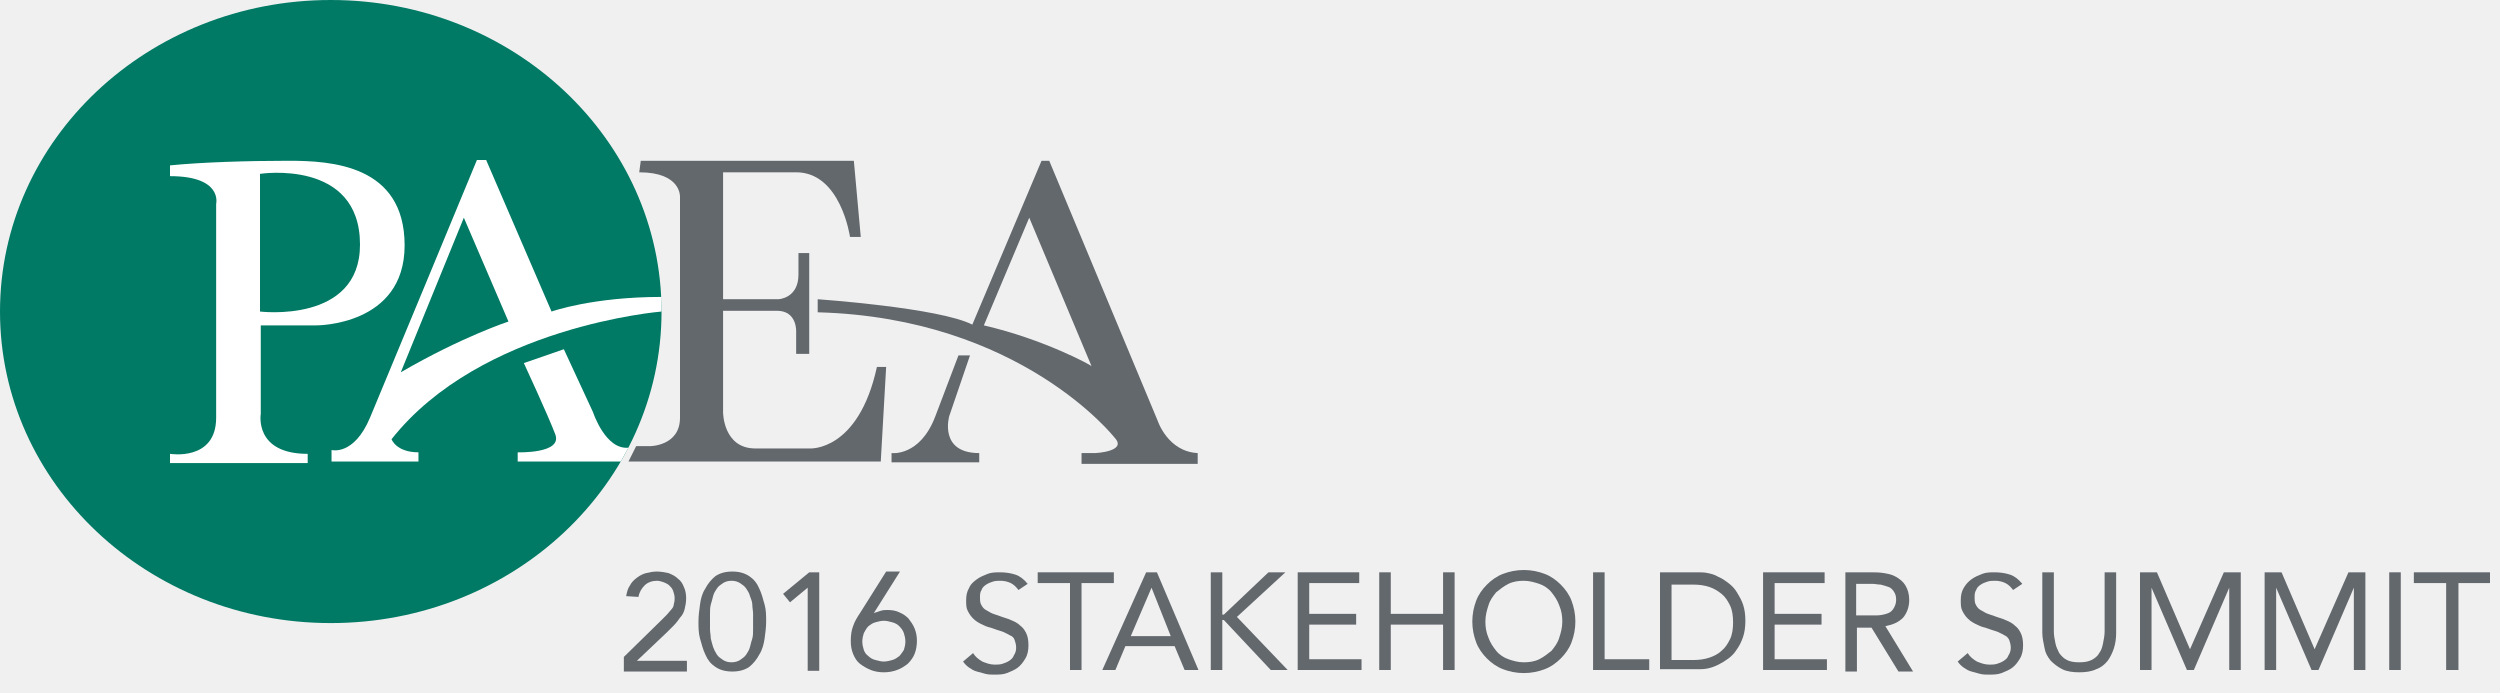
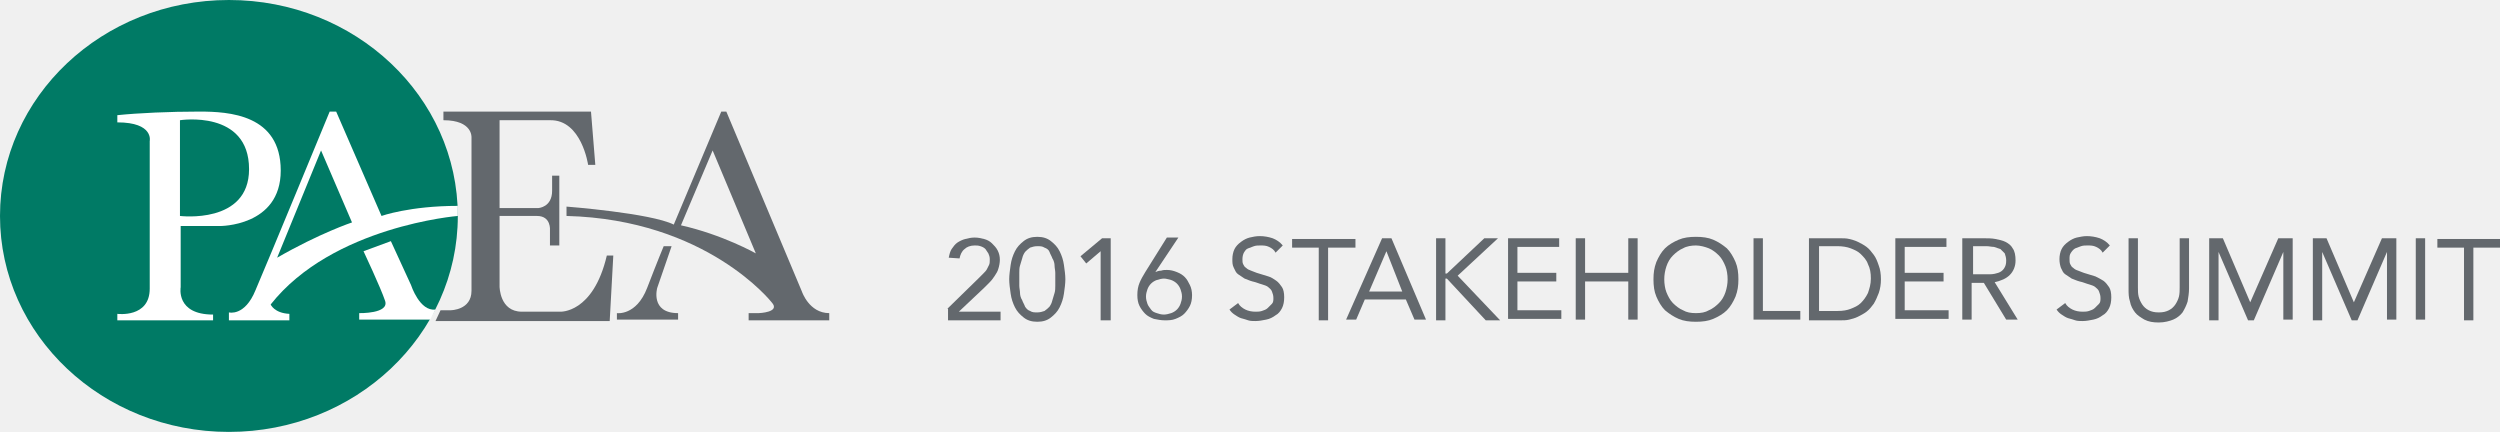
- <svg xmlns="http://www.w3.org/2000/svg" version="1.1" id="Layer_1" x="0px" y="0px" viewBox="-49 88.9 325 90" enable-background="new -49 88.9 325 90" xml:space="preserve">
+ <svg xmlns="http://www.w3.org/2000/svg" version="1.1" x="0px" y="0px" width="347.3px" height="60px" viewBox="0 0 347.3 60" enable-background="new 0 0 347.3 60" xml:space="preserve">
+   <defs>
+ </defs>
  <g>
-     <ellipse fill="#007A65" cx="-6" cy="129.4" rx="43" ry="40.5" />
-     <path fill="#FFFFFF" d="M-11.5,109.8c-5.5,0-11.4,0.2-15.4,0.6v1.4c6.9,0,6,3.6,6,3.6s0,22.1,0,27.8s-6,4.7-6,4.7v1.2H-9v-1.2   c-7,0-6.1-5.2-6.1-5.2v-11.5h7.2c0,0,11.5,0.1,11.5-10.4S-6,109.8-11.5,109.8z M-15.2,129.4v-17.9c0,0,13-2,13,9.2   C-2.2,131-15.2,129.4-15.2,129.4z" />
    <g>
-       <path fill="#FFFFFF" d="M1.9,146C13.5,131.3,37,129.4,37,129.4v-1.9c-9,0-14.3,1.9-14.3,1.9l-8.5-19.7H13c0,0-11.8,28.5-13.9,33.5    s-5,4.2-5,4.2v1.5H5.4v-1.2C2.5,147.7,1.9,146,1.9,146z M11.3,117.2l5.8,13.5c0,0-6.1,2-14,6.6L11.3,117.2z" />
-       <path fill="#FFFFFF" d="M28.1,142.5l-3.8-8.2l-5.2,1.8c0,0,3.2,6.9,4.1,9.3c0.9,2.5-4.9,2.3-4.9,2.3v1.2h13.4l1-1.8    C29.7,147.4,28.1,142.5,28.1,142.5z" />
+       <g>
+         <ellipse fill="#007A65" cx="31.8" cy="30" rx="31.8" ry="30" />
+         <path fill="#FFFFFF" d="M27.7,15.5c-4.1,0-8.5,0.2-11.4,0.5v1c5.1,0,4.5,2.6,4.5,2.6s0,16.4,0,20.5s-4.5,3.5-4.5,3.5v0.9h13.3     v-0.8c-5.2,0-4.5-3.8-4.5-3.8v-8.5l5.4,0c0,0,8.5,0.1,8.5-7.7S31.8,15.5,27.7,15.5z M25,30V16.7c0,0,9.6-1.5,9.6,6.8     C34.6,31.2,25,30,25,30z" />
+         <g>
+           <path fill="#FFFFFF" d="M37.6,42.3c8.6-10.9,26-12.3,26-12.3l0-1.4C56.9,28.6,53,30,53,30l-6.3-14.5h-0.9      c0,0-8.7,21.1-10.3,24.8c-1.5,3.7-3.7,3.1-3.7,3.1v1.1h8.4v-0.9C38.1,43.5,37.6,42.3,37.6,42.3z M44.6,20.9l4.3,10      c0,0-4.5,1.5-10.4,4.9L44.6,20.9z" />
+           <path fill="#FFFFFF" d="M57.1,39.6l-2.8-6.1l-3.8,1.4c0,0,2.4,5.1,3,6.9c0.6,1.8-3.6,1.7-3.6,1.7v0.9h9.9l0.7-1.4      C58.3,43.3,57.1,39.6,57.1,39.6z" />
+         </g>
+         <path fill="#63686D" d="M61.6,15.5h20.5l0.6,7.4h-1c0,0-0.9-6.3-5.3-6.2h-7v12.2h5.4c0,0,1.9-0.1,1.9-2.4v-2.1h1v9.7h-1.3V32     c0,0,0.2-2-1.8-2s-5.2,0-5.2,0v9.8c0,0,0,3.5,3.1,3.5c3.1,0,5.3,0,5.3,0s4.6,0.3,6.5-7.8h0.9l-0.5,9.1H60.5l0.7-1.5h1.4     c0,0,2.9,0,2.9-2.7s0-21.3,0-21.3s0.2-2.4-3.9-2.4L61.6,15.5z" />
+         <path fill="#63686D" d="M111.4,40.5l-10.5-25h-0.7l-6.6,15.7c-3.2-1.6-14.9-2.5-14.9-2.5V30c19.5,0.5,28.5,12,28.5,12     c1.3,1.4-1.8,1.5-1.8,1.5H104v1h11.2v-1C112.4,43.5,111.4,40.5,111.4,40.5z M94.6,31.3L99,20.9l6,14.3     C105,35.2,100.4,32.6,94.6,31.3z" />
+         <path fill="#63686D" d="M92.2,34.2h1.1l-2,5.8c0,0-1,3.5,2.9,3.5v0.9h-8.5v-0.9c0,0,2.7,0.4,4.2-3.5S92.2,34.2,92.2,34.2z" />
+       </g>
    </g>
-     <path fill="#63686D" d="M34.3,109.8H62l0.9,9.9h-1.4c0,0-1.2-8.5-7.1-8.4H45v16.5h7.2c0,0,2.6-0.1,2.6-3.2v-2.8h1.4v13.1h-1.7v-2.8   c0,0,0.2-2.8-2.5-2.8s-7,0-7,0v13.2c0,0,0,4.7,4.2,4.7s7.1,0,7.1,0s6.3,0.4,8.7-10.6h1.2l-0.7,12.3H32.7l1-2h1.8c0,0,3.9,0,3.9-3.7   c0-3.7,0-28.7,0-28.7s0.2-3.2-5.3-3.2L34.3,109.8z" />
-     <path fill="#63686D" d="M101.5,143.6l-14.1-33.8h-1l-9,21.3c-4.3-2.2-20.1-3.3-20.1-3.3v1.7c26.4,0.7,38.6,16.3,38.6,16.3   c1.7,1.8-2.5,2-2.5,2h-1.8v1.4h15.1v-1.4C102.8,147.6,101.5,143.6,101.5,143.6z M78.9,131.2l5.9-14l8.1,19.3   C92.9,136.4,86.7,133,78.9,131.2z" />
-     <path fill="#63686D" d="M75.6,135.1h1.5l-2.7,7.9c0,0-1.4,4.8,3.9,4.8v1.2H66.9v-1.2c0,0,3.7,0.5,5.7-4.8   C74.6,137.7,75.6,135.1,75.6,135.1z" />
-   </g>
-   <g>
-     <path fill="#63686D" d="M32.1,174.3l4.8-4.7c0.3-0.3,0.6-0.6,0.8-0.8c0.2-0.2,0.4-0.5,0.6-0.7c0.2-0.2,0.3-0.5,0.3-0.7   c0.1-0.3,0.1-0.5,0.1-0.8c0-0.3-0.1-0.6-0.2-0.9c-0.1-0.3-0.3-0.5-0.5-0.7s-0.5-0.3-0.7-0.4c-0.3-0.1-0.6-0.2-0.9-0.2   c-0.6,0-1.2,0.2-1.6,0.6c-0.4,0.4-0.7,0.9-0.8,1.5l-1.6-0.1c0.1-0.5,0.2-1,0.5-1.4c0.2-0.4,0.5-0.7,0.9-1c0.4-0.3,0.8-0.5,1.2-0.6   c0.4-0.1,0.9-0.2,1.4-0.2c0.5,0,1,0.1,1.5,0.2c0.5,0.2,0.9,0.4,1.2,0.7c0.4,0.3,0.6,0.6,0.8,1.1c0.2,0.4,0.3,0.9,0.3,1.5   c0,0.5-0.1,1-0.2,1.4c-0.1,0.4-0.3,0.8-0.6,1.1c-0.2,0.3-0.5,0.7-0.8,1c-0.3,0.3-0.6,0.6-0.9,0.9l-3.9,3.7v0h6.5v1.4h-8.2V174.3z" />
-     <path fill="#63686D" d="M41.8,169.7c0-0.7,0.1-1.5,0.2-2.2c0.1-0.8,0.3-1.5,0.7-2.1c0.3-0.6,0.8-1.2,1.3-1.6   c0.6-0.4,1.3-0.6,2.2-0.6s1.6,0.2,2.2,0.6c0.6,0.4,1,0.9,1.3,1.6c0.3,0.6,0.5,1.4,0.7,2.1s0.2,1.5,0.2,2.2s-0.1,1.5-0.2,2.2   s-0.3,1.5-0.7,2.1c-0.3,0.6-0.8,1.2-1.3,1.6c-0.6,0.4-1.3,0.6-2.2,0.6s-1.6-0.2-2.2-0.6c-0.6-0.4-1-0.9-1.3-1.6   c-0.3-0.6-0.5-1.4-0.7-2.1C41.8,171.2,41.8,170.4,41.8,169.7z M43.3,169.7c0,0.3,0,0.7,0,1c0,0.4,0.1,0.8,0.1,1.2   c0.1,0.4,0.2,0.8,0.3,1.1s0.3,0.7,0.5,1c0.2,0.3,0.5,0.5,0.8,0.7s0.7,0.3,1.1,0.3s0.8-0.1,1.1-0.3c0.3-0.2,0.6-0.4,0.8-0.7   s0.4-0.6,0.5-1s0.2-0.8,0.3-1.1s0.1-0.8,0.1-1.2c0-0.4,0-0.7,0-1s0-0.7,0-1c0-0.4-0.1-0.8-0.1-1.2s-0.2-0.8-0.3-1.1   c-0.1-0.4-0.3-0.7-0.5-1s-0.5-0.5-0.8-0.7c-0.3-0.2-0.7-0.3-1.1-0.3s-0.8,0.1-1.1,0.3s-0.6,0.4-0.8,0.7c-0.2,0.3-0.4,0.6-0.5,1   c-0.1,0.4-0.2,0.8-0.3,1.1c-0.1,0.4-0.1,0.8-0.1,1.2C43.3,169,43.3,169.4,43.3,169.7z" />
-     <path fill="#63686D" d="M57.5,176.1H56v-10.8h0l-2.3,1.9l-0.9-1.1l3.4-2.8h1.3V176.1z" />
-     <path fill="#63686D" d="M64.6,168.6L64.6,168.6c0.3-0.1,0.6-0.2,0.9-0.3c0.3-0.1,0.6-0.1,0.9-0.1c0.6,0,1.1,0.1,1.5,0.3   c0.5,0.2,0.9,0.5,1.2,0.8c0.3,0.4,0.6,0.8,0.8,1.3c0.2,0.5,0.3,1,0.3,1.6c0,0.6-0.1,1.2-0.3,1.7c-0.2,0.5-0.5,0.9-0.9,1.3   c-0.4,0.3-0.8,0.6-1.4,0.8c-0.5,0.2-1.1,0.3-1.7,0.3c-0.6,0-1.2-0.1-1.7-0.3c-0.5-0.2-1-0.5-1.4-0.8c-0.4-0.3-0.7-0.8-0.9-1.3   s-0.3-1-0.3-1.7c0-0.7,0.1-1.4,0.3-1.9c0.2-0.6,0.5-1.1,0.9-1.7l3.4-5.4H68L64.6,168.6z M65.9,169.6c-0.4,0-0.7,0.1-1.1,0.2   s-0.6,0.3-0.9,0.5c-0.2,0.2-0.4,0.5-0.6,0.9c-0.1,0.3-0.2,0.7-0.2,1.1c0,0.4,0.1,0.8,0.2,1.1c0.1,0.3,0.3,0.6,0.6,0.8   c0.2,0.2,0.5,0.4,0.9,0.5s0.7,0.2,1.1,0.2c0.4,0,0.7-0.1,1.1-0.2s0.6-0.3,0.9-0.5c0.2-0.2,0.4-0.5,0.6-0.8c0.1-0.3,0.2-0.7,0.2-1.1   c0-0.4-0.1-0.8-0.2-1.1c-0.1-0.3-0.3-0.6-0.6-0.9c-0.2-0.2-0.5-0.4-0.9-0.5S66.3,169.6,65.9,169.6z" />
-     <path fill="#63686D" d="M83.4,165.6c-0.3-0.4-0.6-0.7-1-0.9c-0.4-0.2-0.9-0.3-1.3-0.3c-0.3,0-0.7,0-1,0.1c-0.3,0.1-0.6,0.2-0.9,0.4   c-0.3,0.2-0.5,0.4-0.6,0.7c-0.2,0.3-0.2,0.6-0.2,1c0,0.3,0,0.5,0.1,0.8c0.1,0.2,0.2,0.4,0.4,0.6s0.5,0.3,0.8,0.5   c0.3,0.2,0.8,0.3,1.3,0.5c0.5,0.2,1,0.3,1.4,0.5c0.5,0.2,0.9,0.4,1.2,0.7c0.4,0.3,0.6,0.6,0.8,1s0.3,0.9,0.3,1.6   c0,0.6-0.1,1.2-0.4,1.7s-0.6,0.9-1,1.2c-0.4,0.3-0.9,0.5-1.4,0.7c-0.5,0.2-1.1,0.2-1.7,0.2c-0.4,0-0.7,0-1.1-0.1   c-0.4-0.1-0.7-0.2-1.1-0.3s-0.7-0.3-1-0.5c-0.3-0.2-0.6-0.5-0.8-0.8l1.3-1.1c0.3,0.5,0.7,0.8,1.2,1.1c0.5,0.2,1,0.4,1.6,0.4   c0.3,0,0.7,0,1-0.1c0.3-0.1,0.6-0.2,0.9-0.4c0.3-0.2,0.5-0.4,0.6-0.7c0.2-0.3,0.3-0.6,0.3-1c0-0.4-0.1-0.7-0.2-1s-0.3-0.5-0.6-0.6   c-0.3-0.2-0.6-0.3-1-0.5c-0.4-0.1-0.9-0.3-1.5-0.5c-0.5-0.1-0.9-0.3-1.3-0.5c-0.4-0.2-0.7-0.4-1-0.7c-0.3-0.3-0.5-0.6-0.7-1   s-0.2-0.8-0.2-1.4c0-0.6,0.1-1.1,0.4-1.6c0.2-0.5,0.6-0.8,1-1.1c0.4-0.3,0.9-0.5,1.4-0.7c0.5-0.2,1.1-0.2,1.6-0.2   c0.7,0,1.4,0.1,2,0.3c0.6,0.2,1.1,0.6,1.6,1.2L83.4,165.6z" />
-     <path fill="#63686D" d="M95.8,164.7h-4.2v11.3h-1.5v-11.3h-4.2v-1.4h9.9V164.7z" />
-     <path fill="#63686D" d="M100,163.3h1.4l5.4,12.7h-1.8l-1.3-3.1h-6.4l-1.3,3.1h-1.7L100,163.3z M100.7,165.3L100.7,165.3l-2.7,6.3   h5.2L100.7,165.3z" />
-     <path fill="#63686D" d="M108.4,163.3h1.5v5.5h0.2l5.8-5.5h2.2l-6.3,5.8l6.6,6.9h-2.2l-6.1-6.5h-0.2v6.5h-1.5V163.3z" />
-     <path fill="#63686D" d="M119.7,163.3h8v1.4h-6.5v4h6.1v1.4h-6.1v4.5h6.8v1.4h-8.3V163.3z" />
-     <path fill="#63686D" d="M130.3,163.3h1.5v5.4h6.8v-5.4h1.5v12.7h-1.5v-5.9h-6.8v5.9h-1.5V163.3z" />
-     <path fill="#63686D" d="M149.1,176.4c-1,0-1.9-0.2-2.7-0.5c-0.8-0.3-1.5-0.8-2.1-1.4c-0.6-0.6-1.1-1.3-1.4-2.1s-0.5-1.7-0.5-2.7   s0.2-1.9,0.5-2.7c0.3-0.8,0.8-1.5,1.4-2.1c0.6-0.6,1.3-1.1,2.1-1.4s1.7-0.5,2.7-0.5s1.9,0.2,2.7,0.5c0.8,0.3,1.5,0.8,2.1,1.4   c0.6,0.6,1.1,1.3,1.4,2.1c0.3,0.8,0.5,1.7,0.5,2.7s-0.2,1.9-0.5,2.7s-0.8,1.5-1.4,2.1s-1.3,1.1-2.1,1.4   C151,176.2,150.1,176.4,149.1,176.4z M149.1,175c0.7,0,1.4-0.1,2-0.4s1.1-0.7,1.6-1.1c0.4-0.5,0.8-1,1-1.7c0.2-0.6,0.4-1.3,0.4-2.1   c0-0.7-0.1-1.4-0.4-2.1c-0.2-0.6-0.6-1.2-1-1.7c-0.4-0.5-1-0.9-1.6-1.1s-1.3-0.4-2-0.4s-1.4,0.1-2,0.4s-1.1,0.7-1.6,1.1   c-0.4,0.5-0.8,1-1,1.7c-0.2,0.6-0.4,1.3-0.4,2.1c0,0.7,0.1,1.4,0.4,2.1c0.2,0.6,0.6,1.2,1,1.7c0.4,0.5,1,0.9,1.6,1.1   S148.3,175,149.1,175z" />
-     <path fill="#63686D" d="M158.1,163.3h1.5v11.3h5.8v1.4h-7.3V163.3z" />
-     <path fill="#63686D" d="M166.8,163.3h4.9c0.4,0,0.9,0,1.3,0.1c0.5,0.1,0.9,0.2,1.4,0.5c0.5,0.2,0.9,0.5,1.3,0.8s0.8,0.7,1.1,1.2   c0.3,0.5,0.6,1,0.8,1.6c0.2,0.6,0.3,1.3,0.3,2.1s-0.1,1.5-0.3,2.1c-0.2,0.6-0.5,1.2-0.8,1.6c-0.3,0.5-0.7,0.9-1.1,1.2   s-0.9,0.6-1.3,0.8s-0.9,0.4-1.4,0.5c-0.5,0.1-0.9,0.1-1.3,0.1h-4.9V163.3z M168.3,174.7h2.9c0.7,0,1.4-0.1,2-0.3   c0.6-0.2,1.2-0.5,1.6-0.9c0.5-0.4,0.8-0.9,1.1-1.5c0.3-0.6,0.4-1.4,0.4-2.2s-0.1-1.6-0.4-2.2c-0.3-0.6-0.6-1.1-1.1-1.5   c-0.5-0.4-1-0.7-1.6-0.9c-0.6-0.2-1.3-0.3-2-0.3h-2.9V174.7z" />
-     <path fill="#63686D" d="M180.2,163.3h8v1.4h-6.5v4h6.1v1.4h-6.1v4.5h6.8v1.4h-8.3V163.3z" />
-     <path fill="#63686D" d="M190.8,163.3h3.3c0.6,0,1.2,0,1.8,0.1c0.6,0.1,1.1,0.2,1.6,0.5s0.9,0.6,1.2,1.1s0.5,1.1,0.5,1.9   c0,0.9-0.3,1.7-0.8,2.3c-0.6,0.6-1.3,0.9-2.3,1.1l3.6,5.9h-1.9l-3.5-5.7h-1.9v5.7h-1.5V163.3z M192.3,168.9h1.4c0.4,0,0.9,0,1.3,0   s0.9-0.1,1.2-0.2c0.4-0.1,0.7-0.3,0.9-0.6c0.2-0.3,0.4-0.7,0.4-1.2c0-0.5-0.1-0.8-0.3-1.1c-0.2-0.3-0.4-0.5-0.7-0.6   c-0.3-0.1-0.6-0.2-1-0.3c-0.4,0-0.7-0.1-1.1-0.1h-2.1V168.9z" />
-     <path fill="#63686D" d="M212.7,165.6c-0.3-0.4-0.6-0.7-1-0.9c-0.4-0.2-0.9-0.3-1.3-0.3c-0.3,0-0.7,0-1,0.1   c-0.3,0.1-0.6,0.2-0.9,0.4c-0.3,0.2-0.5,0.4-0.6,0.7c-0.2,0.3-0.2,0.6-0.2,1c0,0.3,0,0.5,0.1,0.8c0.1,0.2,0.2,0.4,0.4,0.6   s0.5,0.3,0.8,0.5c0.3,0.2,0.8,0.3,1.3,0.5c0.5,0.2,1,0.3,1.4,0.5c0.5,0.2,0.9,0.4,1.2,0.7c0.4,0.3,0.6,0.6,0.8,1   c0.2,0.4,0.3,0.9,0.3,1.6c0,0.6-0.1,1.2-0.4,1.7s-0.6,0.9-1,1.2c-0.4,0.3-0.9,0.5-1.4,0.7c-0.5,0.2-1.1,0.2-1.7,0.2   c-0.4,0-0.7,0-1.1-0.1s-0.7-0.2-1.1-0.3s-0.7-0.3-1-0.5s-0.6-0.5-0.8-0.8l1.3-1.1c0.3,0.5,0.7,0.8,1.2,1.1c0.5,0.2,1,0.4,1.6,0.4   c0.3,0,0.7,0,1-0.1c0.3-0.1,0.6-0.2,0.9-0.4c0.3-0.2,0.5-0.4,0.6-0.7c0.2-0.3,0.3-0.6,0.3-1c0-0.4-0.1-0.7-0.2-1   c-0.1-0.2-0.3-0.5-0.6-0.6c-0.3-0.2-0.6-0.3-1-0.5c-0.4-0.1-0.9-0.3-1.5-0.5c-0.5-0.1-0.9-0.3-1.3-0.5c-0.4-0.2-0.7-0.4-1-0.7   c-0.3-0.3-0.5-0.6-0.7-1s-0.2-0.8-0.2-1.4c0-0.6,0.1-1.1,0.4-1.6s0.6-0.8,1-1.1c0.4-0.3,0.9-0.5,1.4-0.7c0.5-0.2,1.1-0.2,1.6-0.2   c0.7,0,1.4,0.1,2,0.3c0.6,0.2,1.1,0.6,1.6,1.2L212.7,165.6z" />
-     <path fill="#63686D" d="M226.1,171.2c0,0.7-0.1,1.4-0.3,2s-0.5,1.2-0.8,1.6c-0.4,0.5-0.9,0.9-1.5,1.1c-0.6,0.3-1.4,0.4-2.2,0.4   s-1.6-0.1-2.2-0.4c-0.6-0.3-1.1-0.7-1.5-1.1c-0.4-0.5-0.7-1-0.8-1.6s-0.3-1.3-0.3-2v-7.9h1.5v7.7c0,0.5,0.1,1,0.2,1.5   c0.1,0.5,0.3,0.9,0.5,1.3c0.3,0.4,0.6,0.7,1,0.9s0.9,0.3,1.6,0.3s1.2-0.1,1.6-0.3s0.8-0.5,1-0.9c0.3-0.4,0.4-0.8,0.5-1.3   c0.1-0.5,0.2-1,0.2-1.5v-7.7h1.5V171.2z" />
-     <path fill="#63686D" d="M229.2,163.3h2.2l4.3,10h0l4.4-10h2.2v12.7h-1.5v-10.7h0l-4.6,10.7h-0.9l-4.6-10.7h0v10.7h-1.5V163.3z" />
-     <path fill="#63686D" d="M245.4,163.3h2.2l4.3,10h0l4.4-10h2.2v12.7H257v-10.7h0l-4.6,10.7h-0.9l-4.6-10.7h0v10.7h-1.5V163.3z" />
-     <path fill="#63686D" d="M261.6,163.3h1.5v12.7h-1.5V163.3z" />
-     <path fill="#63686D" d="M274.8,164.7h-4.2v11.3H269v-11.3h-4.2v-1.4h9.9V164.7z" />
+     <g>
+       <g>
+         <path fill="#63686D" d="M131.6,42.9l4.3-4.2c0.3-0.3,0.5-0.5,0.7-0.7s0.4-0.4,0.5-0.6s0.2-0.4,0.3-0.6s0.1-0.5,0.1-0.8     c0-0.3-0.1-0.6-0.2-0.8c-0.1-0.2-0.3-0.4-0.4-0.6c-0.2-0.2-0.4-0.3-0.7-0.4c-0.3-0.1-0.5-0.1-0.8-0.1c-0.6,0-1.1,0.2-1.4,0.5     c-0.4,0.3-0.6,0.8-0.7,1.3l-1.5-0.1c0.1-0.5,0.2-0.9,0.4-1.2s0.5-0.7,0.8-0.9c0.3-0.2,0.7-0.4,1.1-0.5c0.4-0.1,0.8-0.2,1.3-0.2     c0.5,0,0.9,0.1,1.3,0.2c0.4,0.1,0.8,0.3,1.1,0.6s0.6,0.6,0.8,1s0.3,0.8,0.3,1.3c0,0.4-0.1,0.9-0.2,1.2c-0.1,0.4-0.3,0.7-0.5,1     s-0.4,0.6-0.7,0.9c-0.3,0.3-0.5,0.5-0.8,0.8l-3.5,3.3v0h5.8v1.2h-7.3V42.9z" />
+         <path fill="#63686D" d="M140.2,38.8c0-0.6,0.1-1.3,0.2-2c0.1-0.7,0.3-1.3,0.6-1.9c0.3-0.6,0.7-1,1.2-1.4c0.5-0.4,1.1-0.6,1.9-0.6     c0.8,0,1.4,0.2,1.9,0.6c0.5,0.4,0.9,0.8,1.2,1.4c0.3,0.6,0.5,1.2,0.6,1.9s0.2,1.4,0.2,2c0,0.6-0.1,1.3-0.2,2s-0.3,1.3-0.6,1.9     c-0.3,0.6-0.7,1-1.2,1.4s-1.1,0.6-1.9,0.6c-0.8,0-1.4-0.2-1.9-0.6s-0.9-0.8-1.2-1.4c-0.3-0.6-0.5-1.2-0.6-1.9     C140.3,40.1,140.2,39.4,140.2,38.8z M141.6,38.8c0,0.3,0,0.6,0,0.9c0,0.3,0.1,0.7,0.1,1s0.1,0.7,0.3,1c0.1,0.3,0.3,0.6,0.4,0.9     c0.2,0.3,0.4,0.5,0.7,0.6c0.3,0.2,0.6,0.2,1,0.2c0.4,0,0.7-0.1,1-0.2c0.3-0.2,0.5-0.4,0.7-0.6c0.2-0.3,0.3-0.5,0.4-0.9     c0.1-0.3,0.2-0.7,0.3-1s0.1-0.7,0.1-1c0-0.3,0-0.7,0-0.9s0-0.6,0-0.9c0-0.3-0.1-0.7-0.1-1s-0.1-0.7-0.3-1     c-0.1-0.3-0.3-0.6-0.4-0.9s-0.4-0.5-0.7-0.6c-0.3-0.2-0.6-0.2-1-0.2c-0.4,0-0.7,0.1-1,0.2c-0.3,0.2-0.5,0.4-0.7,0.6     c-0.2,0.3-0.3,0.5-0.4,0.9c-0.1,0.3-0.2,0.7-0.3,1s-0.1,0.7-0.1,1C141.6,38.2,141.6,38.5,141.6,38.8z" />
+         <path fill="#63686D" d="M154.2,44.5h-1.3v-9.6h0l-2,1.7l-0.8-1l3-2.5h1.2V44.5z" />
+         <path fill="#63686D" d="M160.5,37.8L160.5,37.8c0.2-0.1,0.5-0.2,0.8-0.2c0.3-0.1,0.5-0.1,0.8-0.1c0.5,0,0.9,0.1,1.4,0.3     s0.8,0.4,1.1,0.7c0.3,0.3,0.5,0.7,0.7,1.1s0.3,0.9,0.3,1.4c0,0.6-0.1,1.1-0.3,1.5c-0.2,0.4-0.5,0.8-0.8,1.1     c-0.3,0.3-0.7,0.5-1.2,0.7c-0.5,0.2-1,0.2-1.5,0.2c-0.5,0-1-0.1-1.5-0.2c-0.5-0.2-0.9-0.4-1.2-0.7c-0.3-0.3-0.6-0.7-0.8-1.1     c-0.2-0.4-0.3-0.9-0.3-1.5c0-0.7,0.1-1.2,0.3-1.7c0.2-0.5,0.5-1,0.8-1.5l3-4.8h1.6L160.5,37.8z M161.7,38.7c-0.3,0-0.7,0.1-1,0.2     c-0.3,0.1-0.6,0.3-0.8,0.5s-0.4,0.5-0.5,0.8c-0.1,0.3-0.2,0.6-0.2,1c0,0.4,0.1,0.7,0.2,1c0.1,0.3,0.3,0.5,0.5,0.8     s0.5,0.4,0.8,0.5c0.3,0.1,0.6,0.2,1,0.2c0.3,0,0.7-0.1,1-0.2c0.3-0.1,0.6-0.3,0.8-0.5c0.2-0.2,0.4-0.5,0.5-0.8     c0.1-0.3,0.2-0.6,0.2-1c0-0.4-0.1-0.7-0.2-1c-0.1-0.3-0.3-0.6-0.5-0.8c-0.2-0.2-0.5-0.4-0.8-0.5C162.3,38.8,162,38.7,161.7,38.7z     " />
+         <path fill="#63686D" d="M177.2,35.1c-0.2-0.4-0.5-0.6-0.9-0.8c-0.4-0.2-0.8-0.2-1.2-0.2c-0.3,0-0.6,0-0.9,0.1     c-0.3,0.1-0.5,0.2-0.8,0.3s-0.4,0.3-0.6,0.6c-0.1,0.2-0.2,0.5-0.2,0.9c0,0.3,0,0.5,0.1,0.7c0.1,0.2,0.2,0.4,0.4,0.5     c0.2,0.2,0.4,0.3,0.7,0.4c0.3,0.1,0.7,0.3,1.1,0.4c0.4,0.1,0.9,0.3,1.3,0.4s0.8,0.4,1.1,0.6s0.6,0.6,0.8,0.9s0.3,0.8,0.3,1.4     c0,0.6-0.1,1.1-0.3,1.5c-0.2,0.4-0.5,0.8-0.9,1c-0.4,0.3-0.8,0.5-1.3,0.6c-0.5,0.1-1,0.2-1.5,0.2c-0.3,0-0.7,0-1-0.1     c-0.3-0.1-0.6-0.2-1-0.3c-0.3-0.1-0.6-0.3-0.9-0.5s-0.5-0.4-0.7-0.7l1.2-0.9c0.2,0.4,0.6,0.7,1,0.9c0.4,0.2,0.9,0.3,1.4,0.3     c0.3,0,0.6,0,0.9-0.1c0.3-0.1,0.6-0.2,0.8-0.4c0.2-0.2,0.4-0.4,0.6-0.6s0.2-0.5,0.2-0.8c0-0.4-0.1-0.6-0.2-0.9s-0.3-0.4-0.5-0.6     c-0.2-0.2-0.6-0.3-0.9-0.4c-0.4-0.1-0.8-0.3-1.3-0.4c-0.4-0.1-0.8-0.3-1.1-0.4c-0.3-0.2-0.6-0.4-0.9-0.6s-0.4-0.5-0.6-0.9     s-0.2-0.7-0.2-1.2c0-0.5,0.1-1,0.3-1.4s0.5-0.7,0.9-1c0.4-0.3,0.8-0.5,1.2-0.6s0.9-0.2,1.4-0.2c0.6,0,1.2,0.1,1.8,0.3     c0.5,0.2,1,0.5,1.4,1L177.2,35.1z" />
+         <path fill="#63686D" d="M188.2,34.4h-3.7v10.1h-1.3V34.4h-3.7v-1.2h8.8V34.4z" />
+         <path fill="#63686D" d="M192,33.1h1.3l4.8,11.3h-1.6l-1.2-2.8h-5.7l-1.2,2.8H187L192,33.1z M192.6,34.9L192.6,34.9l-2.4,5.6h4.6     L192.6,34.9z" />
+         <path fill="#63686D" d="M199.5,33.1h1.3V38h0.2l5.2-4.9h1.9l-5.6,5.2l5.9,6.2h-2l-5.4-5.8h-0.2v5.8h-1.3V33.1z" />
+         <path fill="#63686D" d="M209.5,33.1h7.1v1.2h-5.8v3.6h5.4v1.2h-5.4v4h6.1v1.2h-7.4V33.1z" />
+         <path fill="#63686D" d="M218.9,33.1h1.3v4.8h6v-4.8h1.3v11.3h-1.3v-5.3h-6v5.3h-1.3V33.1z" />
+         <path fill="#63686D" d="M235.6,44.7c-0.9,0-1.7-0.1-2.4-0.4s-1.3-0.7-1.9-1.2c-0.5-0.5-0.9-1.2-1.2-1.9c-0.3-0.7-0.4-1.5-0.4-2.4     s0.1-1.6,0.4-2.4c0.3-0.7,0.7-1.4,1.2-1.9c0.5-0.5,1.2-0.9,1.9-1.2s1.5-0.4,2.4-0.4s1.7,0.1,2.4,0.4s1.3,0.7,1.9,1.2     c0.5,0.5,0.9,1.2,1.2,1.9c0.3,0.7,0.4,1.5,0.4,2.4s-0.1,1.6-0.4,2.4c-0.3,0.7-0.7,1.4-1.2,1.9s-1.2,0.9-1.9,1.2     S236.5,44.7,235.6,44.7z M235.6,43.5c0.7,0,1.3-0.1,1.8-0.4c0.5-0.2,1-0.6,1.4-1c0.4-0.4,0.7-0.9,0.9-1.5s0.3-1.2,0.3-1.8     s-0.1-1.3-0.3-1.8s-0.5-1.1-0.9-1.5c-0.4-0.4-0.9-0.8-1.4-1c-0.5-0.2-1.2-0.4-1.8-0.4s-1.3,0.1-1.8,0.4c-0.5,0.2-1,0.6-1.4,1     c-0.4,0.4-0.7,0.9-0.9,1.5s-0.3,1.2-0.3,1.8s0.1,1.3,0.3,1.8s0.5,1.1,0.9,1.5c0.4,0.4,0.9,0.8,1.4,1     C234.3,43.4,234.9,43.5,235.6,43.5z" />
+         <path fill="#63686D" d="M243.6,33.1h1.3v10.1h5.2v1.2h-6.5V33.1z" />
+         <path fill="#63686D" d="M251.3,33.1h4.4c0.4,0,0.8,0,1.2,0.1c0.4,0.1,0.8,0.2,1.2,0.4c0.4,0.2,0.8,0.4,1.2,0.7     c0.4,0.3,0.7,0.7,1,1.1c0.3,0.4,0.5,0.9,0.7,1.5c0.2,0.5,0.3,1.2,0.3,1.9s-0.1,1.3-0.3,1.9c-0.2,0.5-0.4,1-0.7,1.5     c-0.3,0.4-0.6,0.8-1,1.1c-0.4,0.3-0.8,0.5-1.2,0.7c-0.4,0.2-0.8,0.3-1.2,0.4c-0.4,0.1-0.8,0.1-1.2,0.1h-4.4V33.1z M252.7,43.2     h2.6c0.7,0,1.3-0.1,1.8-0.3s1-0.4,1.4-0.8s0.7-0.8,1-1.4c0.2-0.6,0.4-1.2,0.4-2s-0.1-1.4-0.4-2c-0.2-0.6-0.6-1-1-1.4     s-0.9-0.6-1.4-0.8s-1.2-0.3-1.8-0.3h-2.6V43.2z" />
+         <path fill="#63686D" d="M263.3,33.1h7.1v1.2h-5.8v3.6h5.4v1.2h-5.4v4h6.1v1.2h-7.4V33.1z" />
+         <path fill="#63686D" d="M272.7,33.1h2.9c0.5,0,1.1,0,1.6,0.1c0.5,0.1,1,0.2,1.4,0.4c0.4,0.2,0.8,0.5,1,0.9c0.3,0.4,0.4,1,0.4,1.7     c0,0.8-0.3,1.5-0.8,2c-0.5,0.5-1.2,0.8-2.1,1l3.2,5.2h-1.6l-3.1-5.1h-1.7v5.1h-1.3V33.1z M274.1,38.1h1.2c0.4,0,0.8,0,1.2,0     c0.4,0,0.8-0.1,1.1-0.2s0.6-0.3,0.8-0.6c0.2-0.3,0.3-0.6,0.3-1.1c0-0.4-0.1-0.7-0.2-1c-0.2-0.2-0.4-0.4-0.6-0.6     c-0.3-0.1-0.6-0.2-0.9-0.3c-0.3,0-0.7-0.1-1-0.1h-1.9V38.1z" />
+         <path fill="#63686D" d="M292.1,35.1c-0.2-0.4-0.5-0.6-0.9-0.8c-0.4-0.2-0.8-0.2-1.2-0.2c-0.3,0-0.6,0-0.9,0.1     c-0.3,0.1-0.5,0.2-0.8,0.3c-0.2,0.1-0.4,0.3-0.6,0.6s-0.2,0.5-0.2,0.9c0,0.3,0,0.5,0.1,0.7s0.2,0.4,0.4,0.5     c0.2,0.2,0.4,0.3,0.7,0.4s0.7,0.3,1.1,0.4c0.4,0.1,0.9,0.3,1.3,0.4c0.4,0.2,0.8,0.4,1.1,0.6s0.6,0.6,0.8,0.9s0.3,0.8,0.3,1.4     c0,0.6-0.1,1.1-0.3,1.5c-0.2,0.4-0.5,0.8-0.9,1c-0.4,0.3-0.8,0.5-1.3,0.6c-0.5,0.1-1,0.2-1.5,0.2c-0.3,0-0.7,0-1-0.1     c-0.3-0.1-0.6-0.2-1-0.3c-0.3-0.1-0.6-0.3-0.9-0.5s-0.5-0.4-0.7-0.7l1.2-0.9c0.2,0.4,0.6,0.7,1,0.9c0.4,0.2,0.9,0.3,1.4,0.3     c0.3,0,0.6,0,0.9-0.1c0.3-0.1,0.6-0.2,0.8-0.4c0.2-0.2,0.4-0.4,0.6-0.6s0.2-0.5,0.2-0.8c0-0.4-0.1-0.6-0.2-0.9s-0.3-0.4-0.5-0.6     s-0.6-0.3-0.9-0.4c-0.4-0.1-0.8-0.3-1.3-0.4c-0.4-0.1-0.8-0.3-1.1-0.4c-0.3-0.2-0.6-0.4-0.9-0.6s-0.4-0.5-0.6-0.9     c-0.1-0.3-0.2-0.7-0.2-1.2c0-0.5,0.1-1,0.3-1.4c0.2-0.4,0.5-0.7,0.9-1c0.4-0.3,0.8-0.5,1.2-0.6c0.5-0.1,0.9-0.2,1.4-0.2     c0.6,0,1.2,0.1,1.8,0.3c0.5,0.2,1,0.5,1.4,1L292.1,35.1z" />
+         <path fill="#63686D" d="M304.1,40.1c0,0.6-0.1,1.2-0.2,1.8c-0.2,0.6-0.4,1-0.7,1.5c-0.3,0.4-0.8,0.8-1.3,1     c-0.5,0.2-1.2,0.4-2,0.4s-1.4-0.1-2-0.4c-0.5-0.3-1-0.6-1.3-1c-0.3-0.4-0.6-0.9-0.7-1.5c-0.2-0.6-0.2-1.1-0.2-1.8v-7h1.3v6.8     c0,0.5,0,0.9,0.1,1.3c0.1,0.4,0.3,0.8,0.5,1.1c0.2,0.3,0.5,0.6,0.9,0.8c0.4,0.2,0.8,0.3,1.4,0.3s1-0.1,1.4-0.3     c0.4-0.2,0.7-0.5,0.9-0.8c0.2-0.3,0.4-0.7,0.5-1.1c0.1-0.4,0.1-0.9,0.1-1.3v-6.8h1.3V40.1z" />
+         <path fill="#63686D" d="M306.8,33.1h2l3.8,8.9h0l3.9-8.9h2v11.3h-1.3V35h0l-4.1,9.5h-0.8l-4.1-9.5h0v9.5h-1.3V33.1z" />
+         <path fill="#63686D" d="M321.2,33.1h2L327,42h0l3.9-8.9h2v11.3h-1.3V35h0l-4.1,9.5h-0.8l-4.1-9.5h0v9.5h-1.3V33.1z" />
+         <path fill="#63686D" d="M335.6,33.1h1.3v11.3h-1.3V33.1z" />
+         <path fill="#63686D" d="M347.3,34.4h-3.7v10.1h-1.3V34.4h-3.7v-1.2h8.8V34.4z" />
+       </g>
+     </g>
  </g>
</svg>
